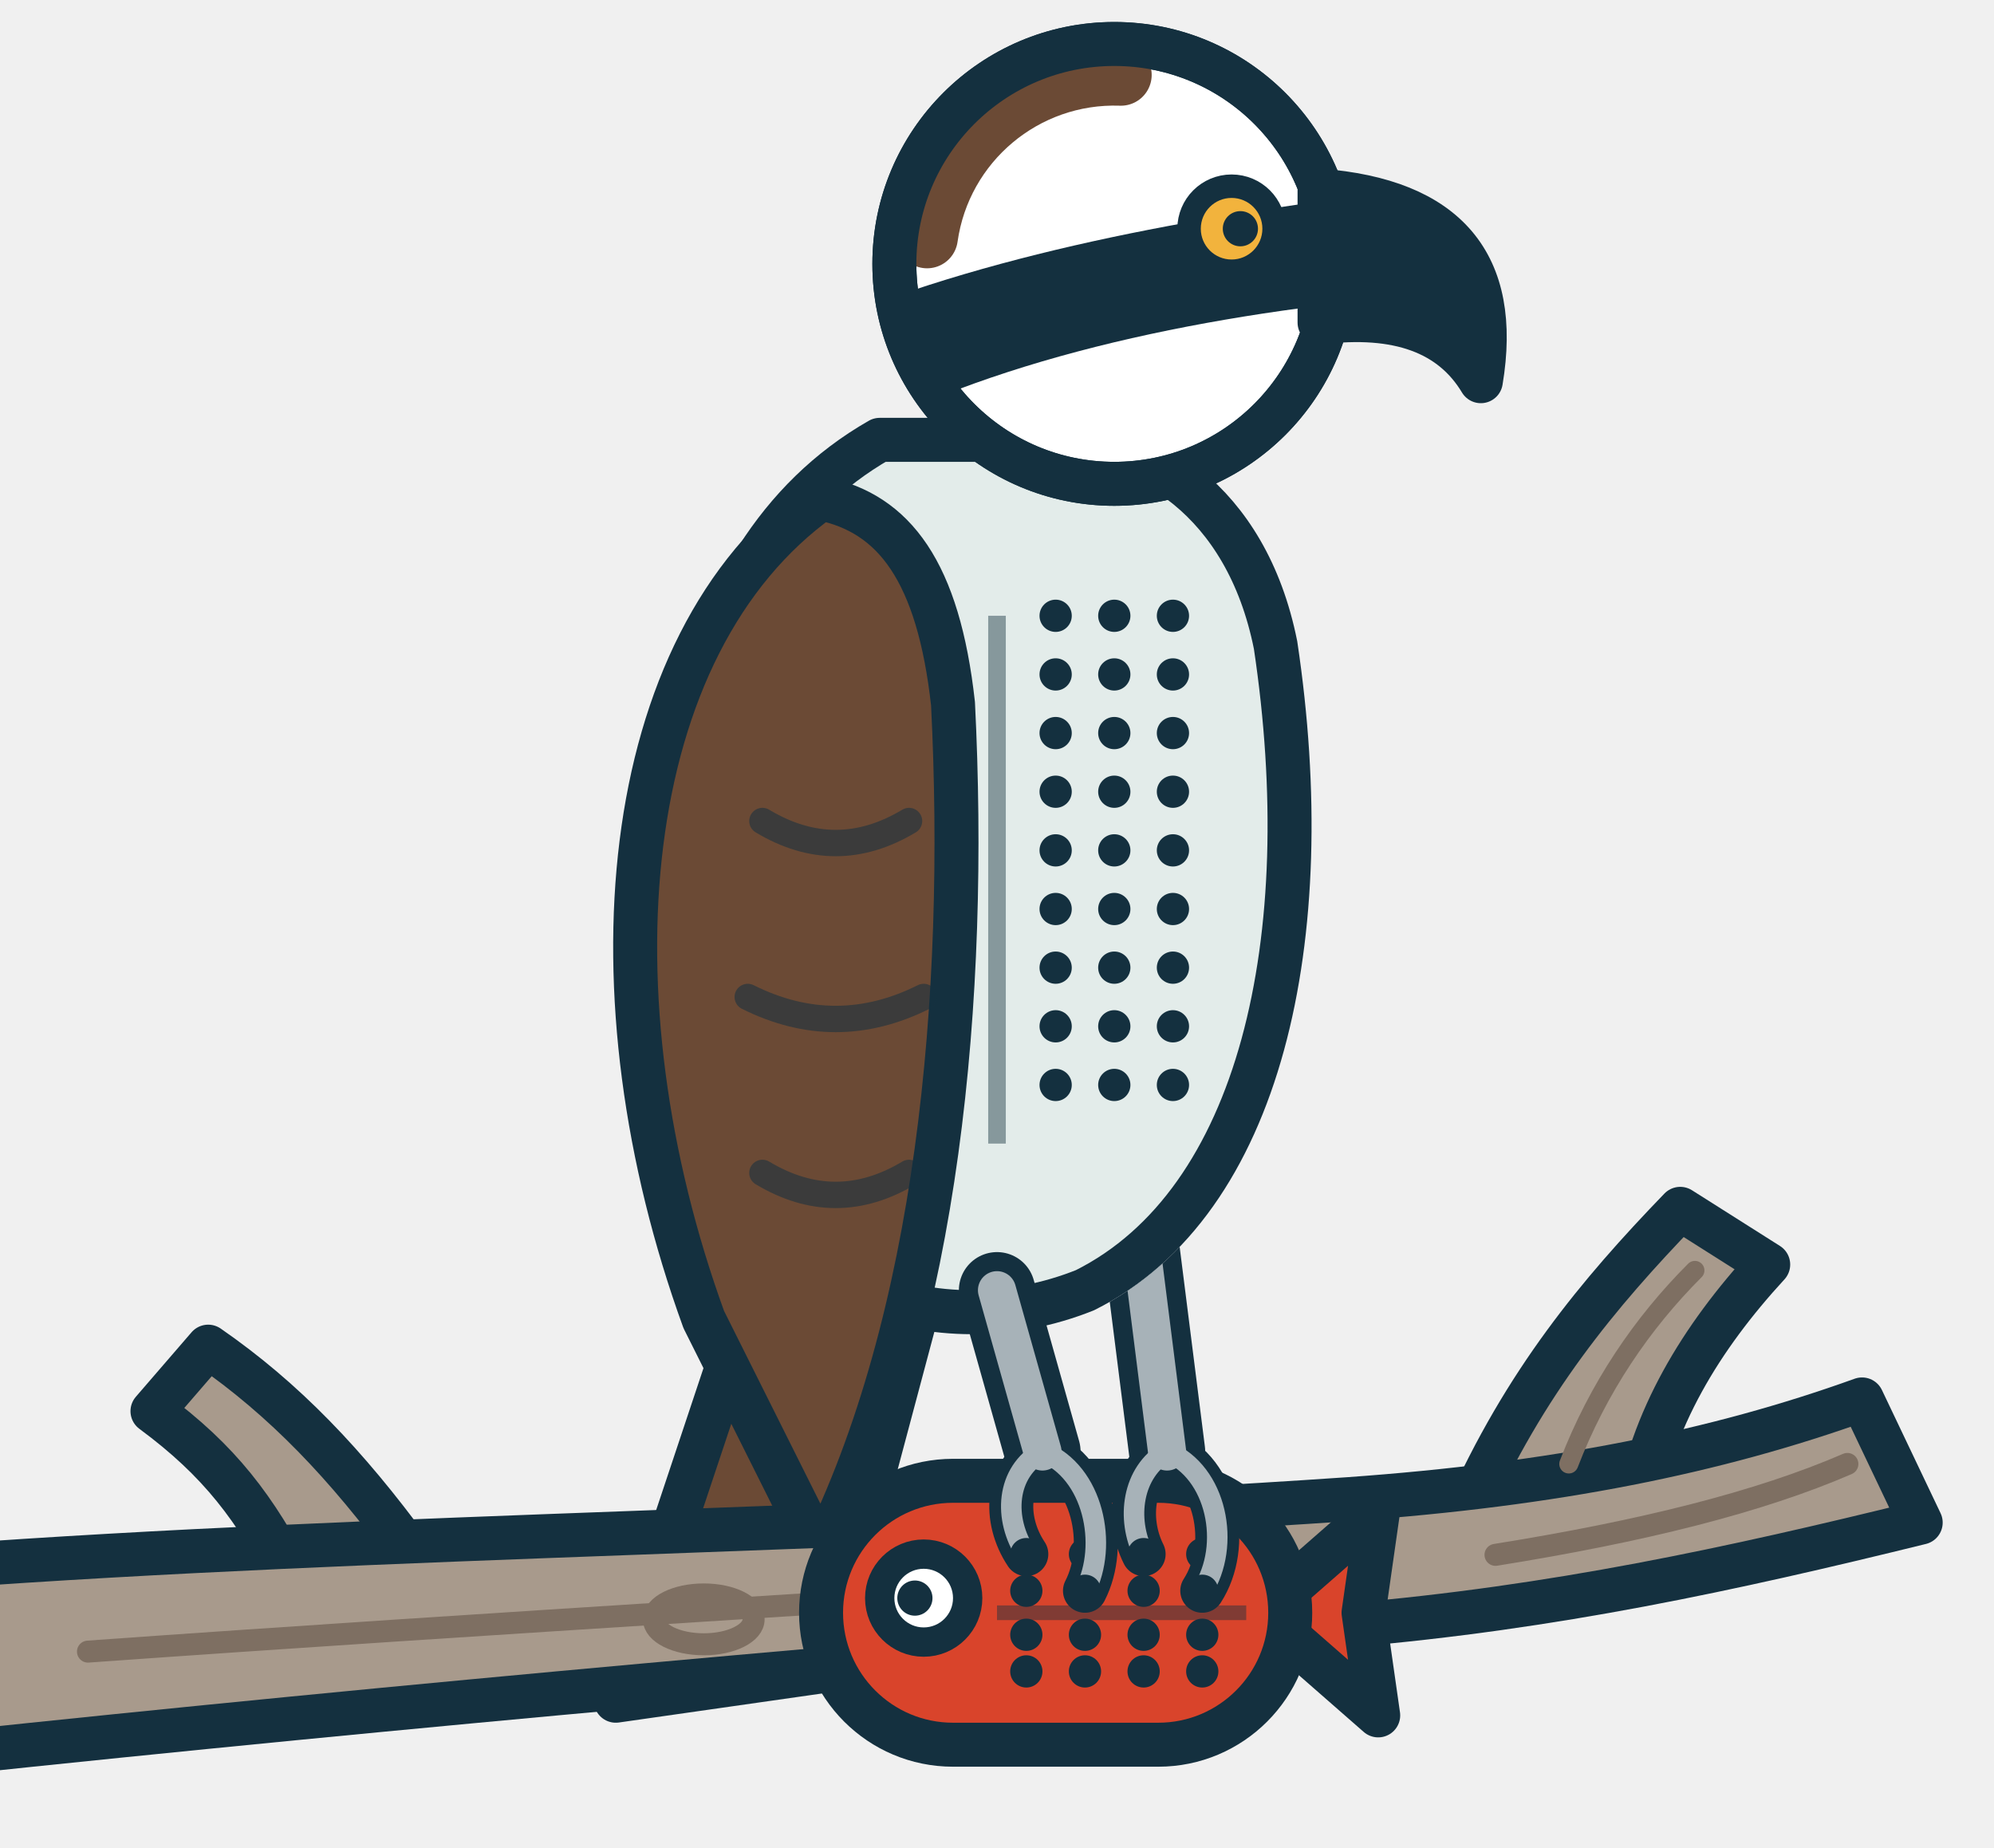
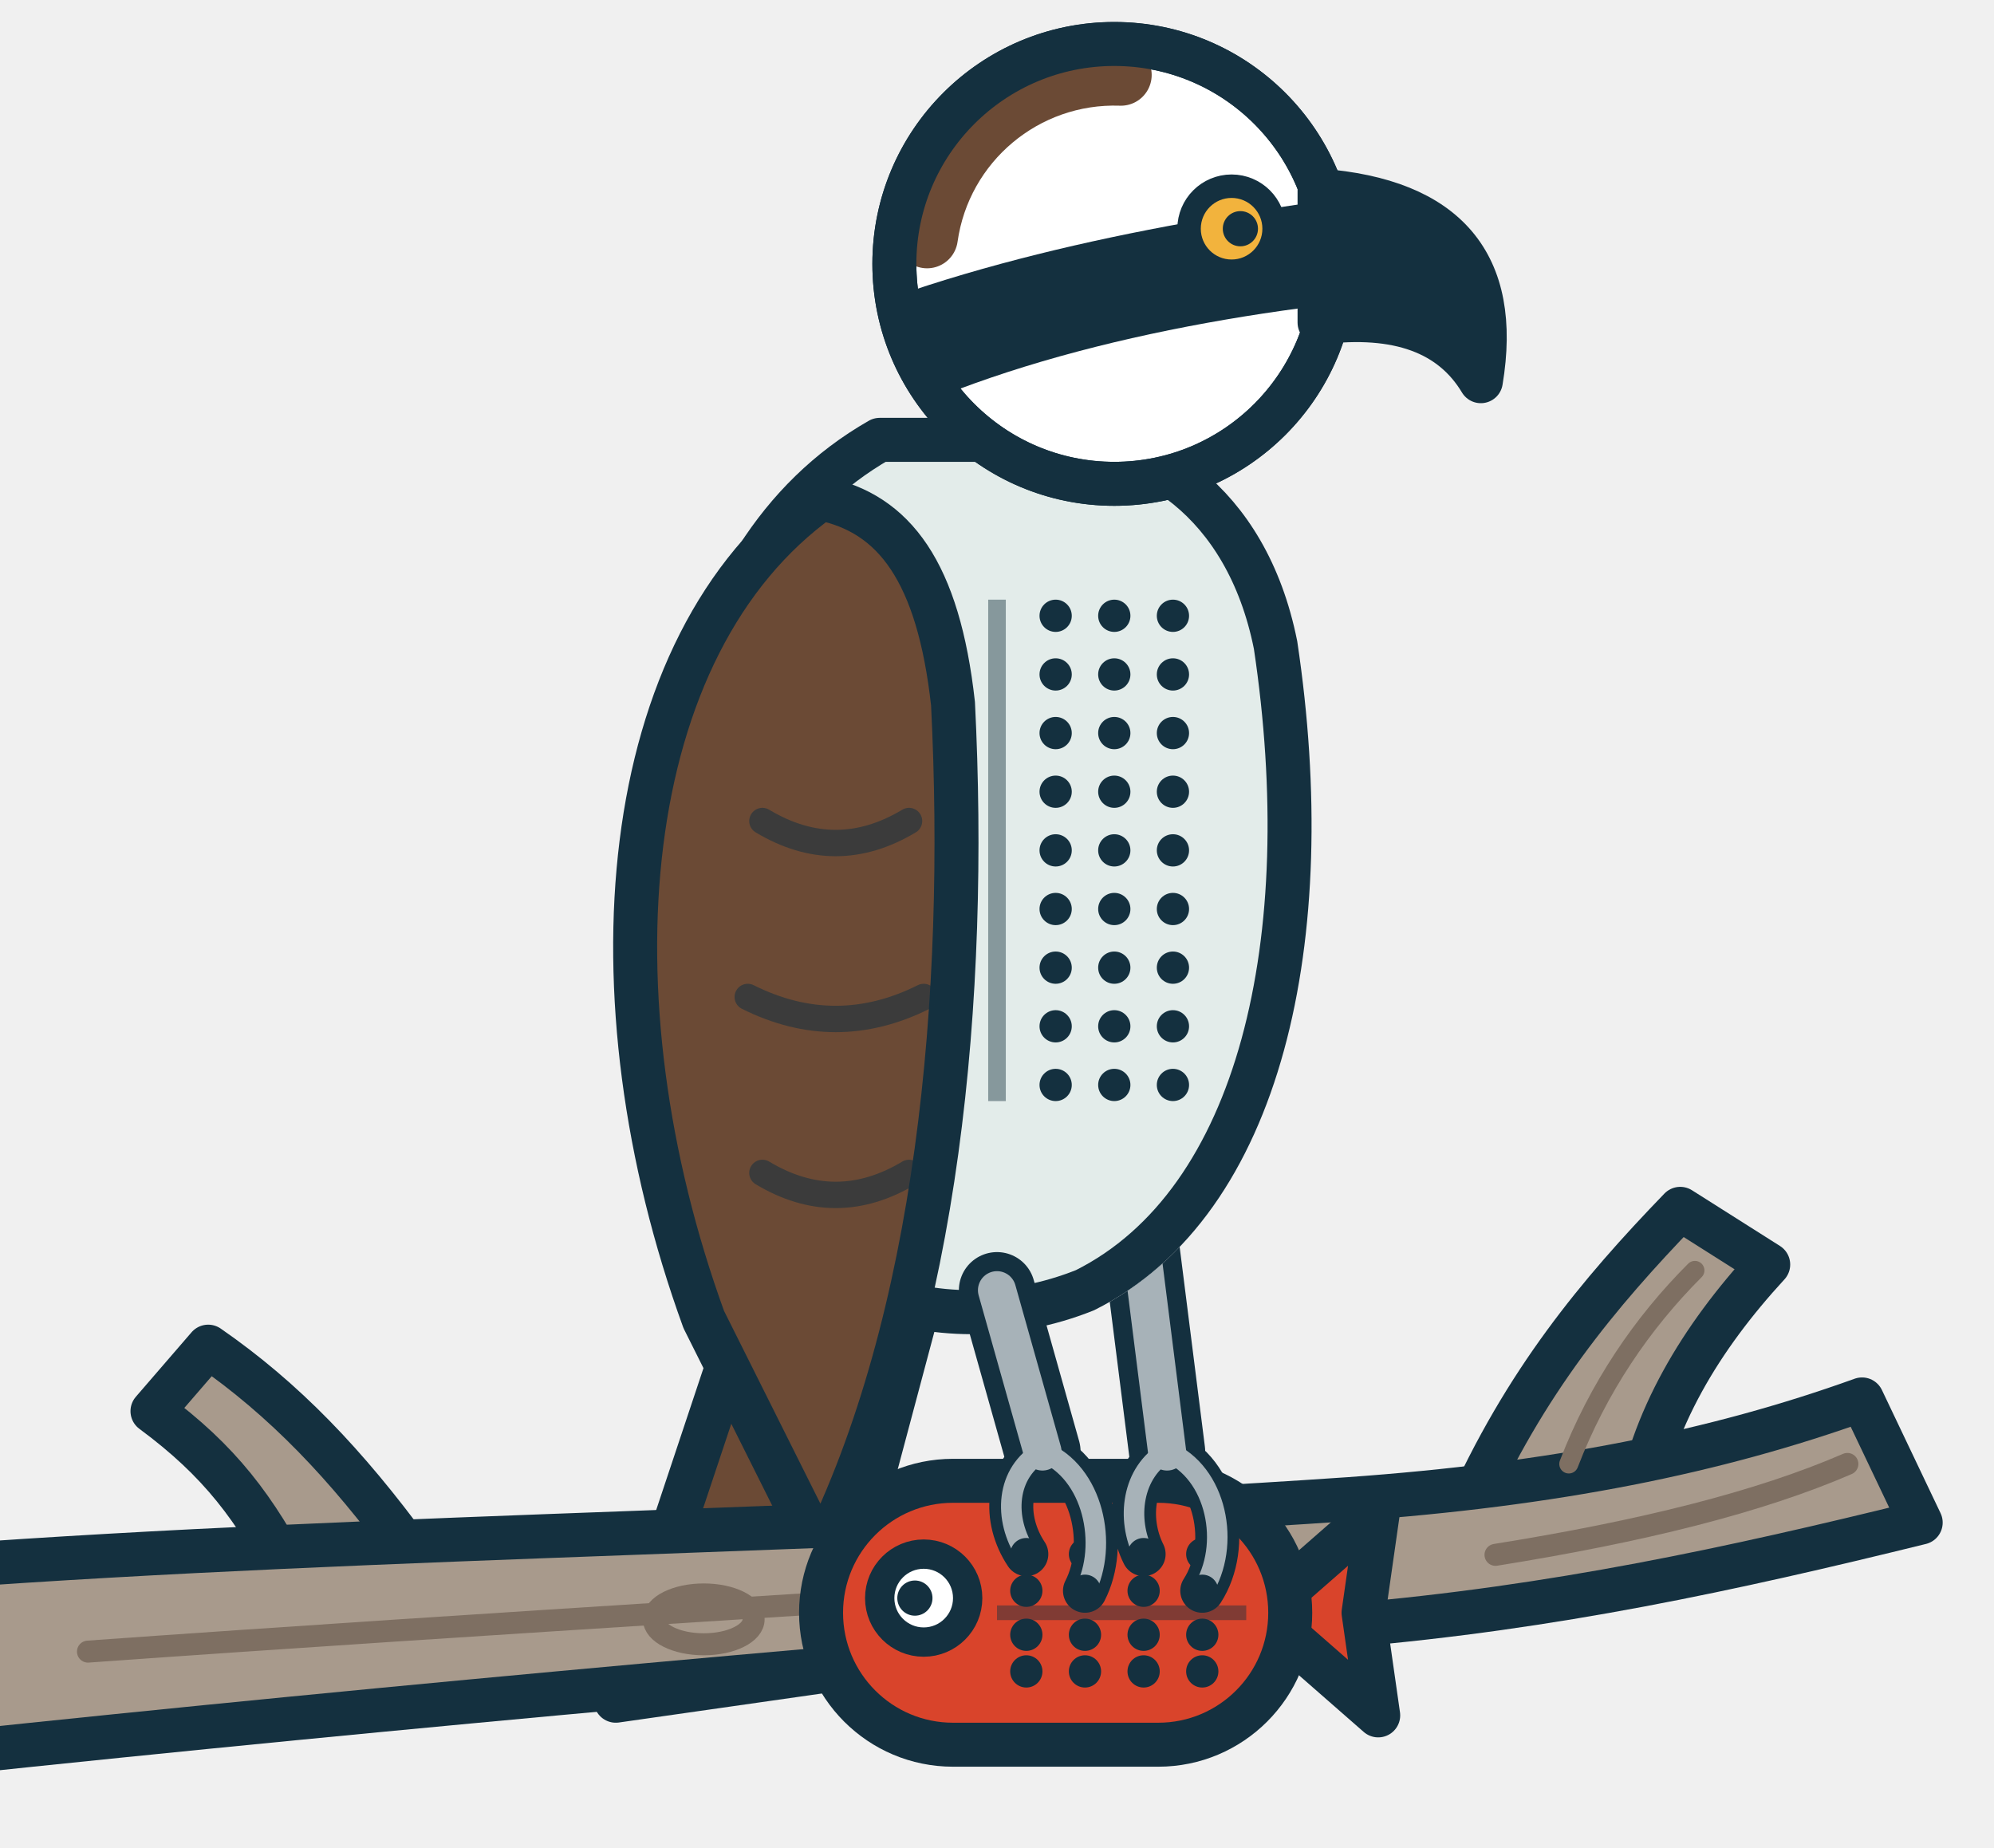
<svg class="osprey-art" viewBox="-2 14 136 126" aria-hidden="true" focusable="false">
  <defs>
    <clipPath id="osprey-head">
      <circle cx="74" cy="34" r="15" />
    </clipPath>
  </defs>
  <g class="osprey-body" transform="translate(0 -2)">
    <path d="M52 96 L40 132 L54 130 L62 100 Z" fill="#6B4A35" stroke="#14303F" stroke-width="3" stroke-linejoin="round" stroke-linecap="round" />
    <path d="M58 46 C44 54 42 74 46 92 C50 104 62 108 72 104 C84 98 88 80 85 60 C83 50 76 46 70 46 Z" fill="#E3ECEA" stroke="#14303F" stroke-width="3" stroke-linejoin="round" stroke-linecap="round" />
-     <line x1="66" y1="58" x2="66" y2="94" stroke="#14303F" stroke-width="1.2" opacity=".45" />
+     <line x1="66" y1="56.9" x2="66" y2="91.1" stroke="#14303F" stroke-width="1.2" opacity=".45" />
    <circle cx="54" cy="62" r="1.1" fill="#14303F" />
    <circle cx="54" cy="66" r="1.1" fill="#14303F" />
    <circle cx="54" cy="70" r="1.1" fill="#14303F" />
    <circle cx="54" cy="74" r="1.1" fill="#14303F" />
    <circle cx="54" cy="78" r="1.1" fill="#14303F" />
    <circle cx="54" cy="82" r="1.1" fill="#14303F" />
    <circle cx="54" cy="86" r="1.1" fill="#14303F" />
    <circle cx="54" cy="90" r="1.1" fill="#14303F" />
    <circle cx="54" cy="94" r="1.1" fill="#14303F" />
    <circle cx="58" cy="58" r="1.1" fill="#14303F" />
    <circle cx="58" cy="62" r="1.1" fill="#14303F" />
    <circle cx="58" cy="66" r="1.1" fill="#14303F" />
    <circle cx="58" cy="70" r="1.1" fill="#14303F" />
    <circle cx="58" cy="74" r="1.1" fill="#14303F" />
    <circle cx="58" cy="78" r="1.1" fill="#14303F" />
    <circle cx="58" cy="82" r="1.1" fill="#14303F" />
    <circle cx="58" cy="86" r="1.1" fill="#14303F" />
    <circle cx="58" cy="90" r="1.1" fill="#14303F" />
    <circle cx="58" cy="94" r="1.1" fill="#14303F" />
    <circle cx="62" cy="58" r="1.1" fill="#14303F" />
    <circle cx="62" cy="62" r="1.1" fill="#14303F" />
    <circle cx="62" cy="66" r="1.1" fill="#14303F" />
    <circle cx="62" cy="70" r="1.1" fill="#14303F" />
    <circle cx="62" cy="74" r="1.1" fill="#14303F" />
    <circle cx="62" cy="78" r="1.1" fill="#14303F" />
    <circle cx="62" cy="82" r="1.1" fill="#14303F" />
    <circle cx="62" cy="86" r="1.1" fill="#14303F" />
    <circle cx="62" cy="90" r="1.1" fill="#14303F" />
    <circle cx="62" cy="94" r="1.1" fill="#14303F" />
    <circle cx="70" cy="58" r="1.1" fill="#14303F" />
    <circle cx="70" cy="62" r="1.1" fill="#14303F" />
    <circle cx="70" cy="66" r="1.1" fill="#14303F" />
    <circle cx="70" cy="70" r="1.1" fill="#14303F" />
    <circle cx="70" cy="74" r="1.1" fill="#14303F" />
    <circle cx="70" cy="78" r="1.1" fill="#14303F" />
    <circle cx="70" cy="82" r="1.1" fill="#14303F" />
    <circle cx="70" cy="86" r="1.1" fill="#14303F" />
    <circle cx="70" cy="90" r="1.1" fill="#14303F" />
    <circle cx="74" cy="58" r="1.1" fill="#14303F" />
    <circle cx="74" cy="62" r="1.1" fill="#14303F" />
    <circle cx="74" cy="66" r="1.1" fill="#14303F" />
    <circle cx="74" cy="70" r="1.1" fill="#14303F" />
    <circle cx="74" cy="74" r="1.1" fill="#14303F" />
    <circle cx="74" cy="78" r="1.1" fill="#14303F" />
    <circle cx="74" cy="82" r="1.1" fill="#14303F" />
    <circle cx="74" cy="86" r="1.1" fill="#14303F" />
    <circle cx="74" cy="90" r="1.1" fill="#14303F" />
    <circle cx="78" cy="58" r="1.1" fill="#14303F" />
    <circle cx="78" cy="62" r="1.1" fill="#14303F" />
    <circle cx="78" cy="66" r="1.1" fill="#14303F" />
    <circle cx="78" cy="70" r="1.1" fill="#14303F" />
    <circle cx="78" cy="74" r="1.1" fill="#14303F" />
    <circle cx="78" cy="78" r="1.1" fill="#14303F" />
    <circle cx="78" cy="82" r="1.1" fill="#14303F" />
    <circle cx="78" cy="86" r="1.1" fill="#14303F" />
    <circle cx="78" cy="90" r="1.1" fill="#14303F" />
    <path d="M54 50 C40 60 38 84 46 106 L54 122 C62 106 64 84 63 64 C62 55 59 51 54 50 Z" fill="#6B4A35" stroke="#14303F" stroke-width="3" stroke-linejoin="round" stroke-linecap="round" />
    <path d="M50 72 q5 3 10 0 M49 84 q6 3 12 0 M50 96 q5 3 10 0" fill="none" stroke="#14303F" stroke-width="1.8" stroke-linecap="round" opacity=".55" />
  </g>
  <g class="perch" transform="translate(0 -14.75)">
    <path d="M98 132 C102 123 107 117 112.6 111.2 L118.6 115 C114 120 110.6 125.6 109.6 132 Z" fill="#A89A8C" stroke="#14303F" stroke-width="3" stroke-linejoin="round" stroke-linecap="round" />
    <path d="M18 136.6 C15.4 131.6 13 128.4 8.4 125 L12.2 120.6 C17.4 124.2 21.6 128.6 26 134.6 Z" fill="#A89A8C" stroke="#14303F" stroke-width="3" stroke-linejoin="round" stroke-linecap="round" />
    <path d="M-6 135.6 C24 133.4 58 133.2 90 131 C104 130 115 127.8 125 124.2 L129 132.6 C116 135.8 104 138.4 90 139.6 C58 142.2 26 145 -6 148.4 Z" fill="#A89A8C" stroke="#14303F" stroke-width="3" stroke-linejoin="round" stroke-linecap="round" />
    <path d="M4 141.4 C32 139.4 60 137.8 86 136 M100 134.8 C110 133.2 118 131.2 124 128.6" fill="none" stroke="#7E6F62" stroke-width="1.5" stroke-linecap="round" />
    <ellipse cx="46" cy="139.2" rx="3.4" ry="1.7" fill="none" stroke="#7E6F62" stroke-width="1.5" />
    <path d="M105 128.6 C107 123.4 110 119 113.6 115.4" fill="none" stroke="#7E6F62" stroke-width="1.3" stroke-linecap="round" />
  </g>
  <g transform="translate(66 124) scale(1 1)">
    <path d="M18 0 L26 -7 L25 0 L26 7 Z" fill="#D9442B" stroke="#14303F" stroke-width="3" stroke-linejoin="round" stroke-linecap="round" />
    <rect x="-12" y="-9" width="32" height="18" rx="9" fill="#D9442B" stroke="#14303F" stroke-width="3" stroke-linejoin="round" stroke-linecap="round" />
    <line x1="0" y1="0" x2="17" y2="0" stroke="#14303F" stroke-width="1" opacity=".45" />
    <circle cx="2" cy="-4" r="1.1" fill="#14303F" />
    <circle cx="2" cy="-1.5" r="1.1" fill="#14303F" />
    <circle cx="2" cy="1.5" r="1.1" fill="#14303F" />
    <circle cx="2" cy="4" r="1.1" fill="#14303F" />
    <circle cx="6" cy="-4" r="1.1" fill="#14303F" />
    <circle cx="6" cy="-1.5" r="1.1" fill="#14303F" />
    <circle cx="6" cy="1.5" r="1.1" fill="#14303F" />
    <circle cx="6" cy="4" r="1.1" fill="#14303F" />
    <circle cx="10" cy="-4" r="1.1" fill="#14303F" />
    <circle cx="10" cy="-1.5" r="1.1" fill="#14303F" />
    <circle cx="10" cy="1.5" r="1.1" fill="#14303F" />
    <circle cx="10" cy="4" r="1.1" fill="#14303F" />
    <circle cx="14" cy="-4" r="1.1" fill="#14303F" />
    <circle cx="14" cy="-1.5" r="1.1" fill="#14303F" />
    <circle cx="14" cy="1.5" r="1.1" fill="#14303F" />
    <circle cx="14" cy="4" r="1.1" fill="#14303F" />
    <circle cx="-5" cy="-1" r="3" fill="#FFFFFF" stroke="#14303F" stroke-width="2" />
    <circle cx="-5.6" cy="-1" r="1.2" fill="#14303F" />
  </g>
  <mask id="behind-body" maskUnits="userSpaceOnUse" x="0" y="0" width="140" height="160">
    <rect x="0" y="0" width="140" height="160" fill="#fff" />
    <path transform="translate(0 -2)" d="M58 46 C44 54 42 74 46 92 C50 104 62 108 72 104 C84 98 88 80 85 60 C83 50 76 46 70 46 Z" fill="#000" stroke="#000" stroke-width="3" />
  </mask>
  <path d="M66 102 L69.1 113" fill="none" stroke="#14303F" stroke-width="5.2" stroke-linecap="round" />
  <path d="M75.2 94 L77.6 113" fill="none" stroke="#14303F" stroke-width="5.2" stroke-linecap="round" mask="url(#behind-body)" />
  <path d="M69.1 113 C66.6 114.4 66.4 117.6 68 120 M69.1 113 C72.6 114.4 73.6 119.4 72 122.5 M77.6 113 C75.2 114.4 74.8 117.6 76 120 M77.6 113 C81 114.4 82 119.4 80 122.5" fill="none" stroke="#14303F" stroke-width="3" stroke-linecap="round" stroke-linejoin="round" />
  <path d="M66 102 L69.1 113" fill="none" stroke="#A7B2B8" stroke-width="2.6" stroke-linecap="round" />
  <path d="M75.2 94 L77.6 113" fill="none" stroke="#A7B2B8" stroke-width="2.6" stroke-linecap="round" mask="url(#behind-body)" />
  <path d="M69.1 113 C66.6 114.4 66.4 117.6 68 120 M69.1 113 C72.6 114.4 73.6 119.4 72 122.5 M77.6 113 C75.2 114.4 74.8 117.6 76 120 M77.6 113 C81 114.4 82 119.4 80 122.5" fill="none" stroke="#A7B2B8" stroke-width="1.4" stroke-linecap="round" stroke-linejoin="round" />
  <g fill="#14303F">
    <circle cx="68" cy="120" r="1.1" />
    <circle cx="72" cy="122.5" r="1.1" />
    <circle cx="76" cy="120" r="1.1" />
    <circle cx="80" cy="122.5" r="1.1" />
  </g>
  <g class="osprey-head" transform="translate(0 -2)">
    <g class="osprey-head-turn">
      <animateTransform attributeName="transform" type="rotate" dur="5s" repeatCount="indefinite" values="0 66 45;0 66 45;-7 66 45;-7 66 45;5 66 45;5 66 45;0 66 45" keyTimes="0;.18;.32;.5;.66;.82;1" calcMode="spline" keySplines=".42 0 .58 1;.42 0 .58 1;.42 0 .58 1;.42 0 .58 1;.42 0 .58 1;.42 0 .58 1" />
      <circle cx="74" cy="34" r="15" fill="#FFFFFF" stroke="#14303F" stroke-width="3" stroke-linejoin="round" stroke-linecap="round" />
      <path d="M61.23 32.20 A12.9 12.9 0 0 1 74.45 21.11" fill="none" stroke="#6B4A35" stroke-width="4.2" stroke-linecap="round" />
      <path d="M92 29.2 C78 31 64 33.6 52 39 L54 47 C64 41 78 37.8 92 36.4 Z" fill="#14303F" clip-path="url(#osprey-head)" />
      <circle cx="74" cy="34" r="15" fill="none" stroke="#14303F" stroke-width="3" stroke-linejoin="round" stroke-linecap="round" />
      <circle cx="82" cy="31.6" r="2.9" fill="#F2B33D" stroke="#14303F" stroke-width="1.6" />
      <circle cx="82.6" cy="31.6" r="1.2" fill="#14303F" />
      <path d="M88 29 Q101 30 99 42 Q96 37 88 38 Z" fill="#14303F" stroke="#14303F" stroke-width="3" stroke-linejoin="round" stroke-linecap="round" />
    </g>
  </g>
</svg>
